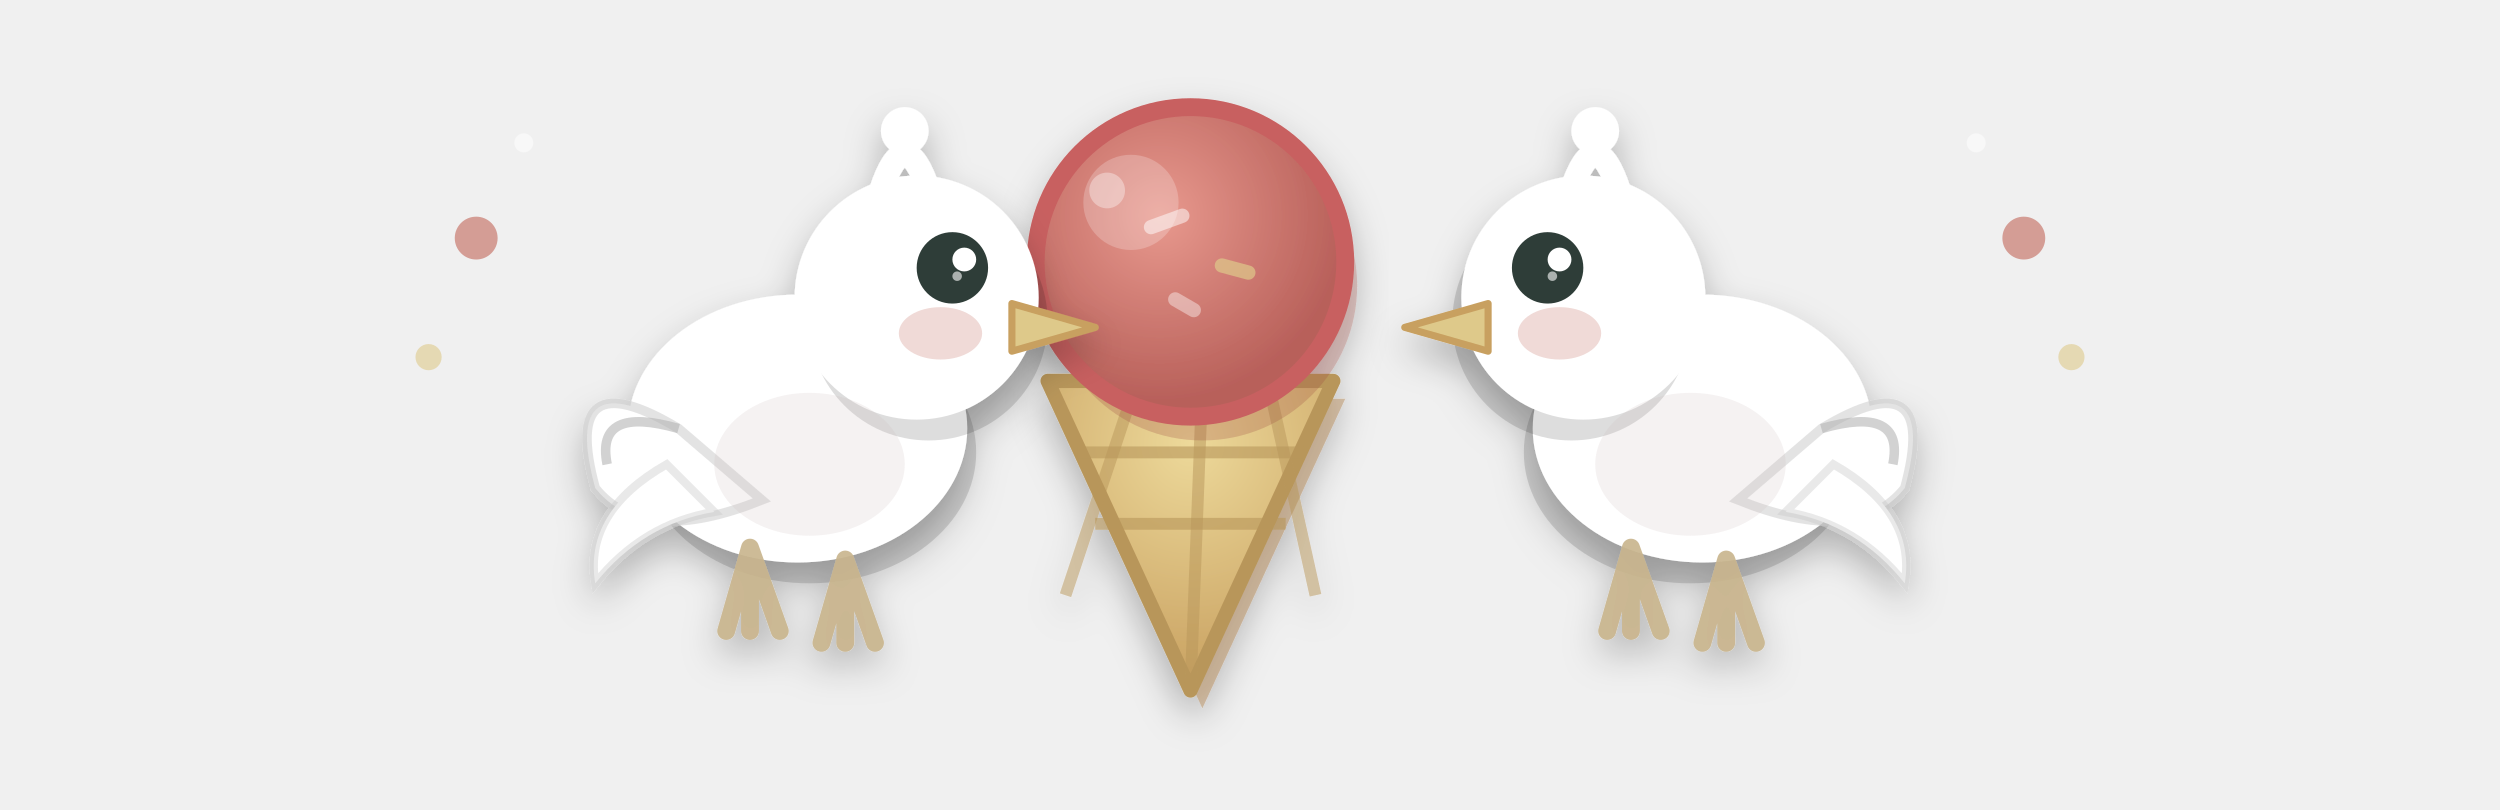
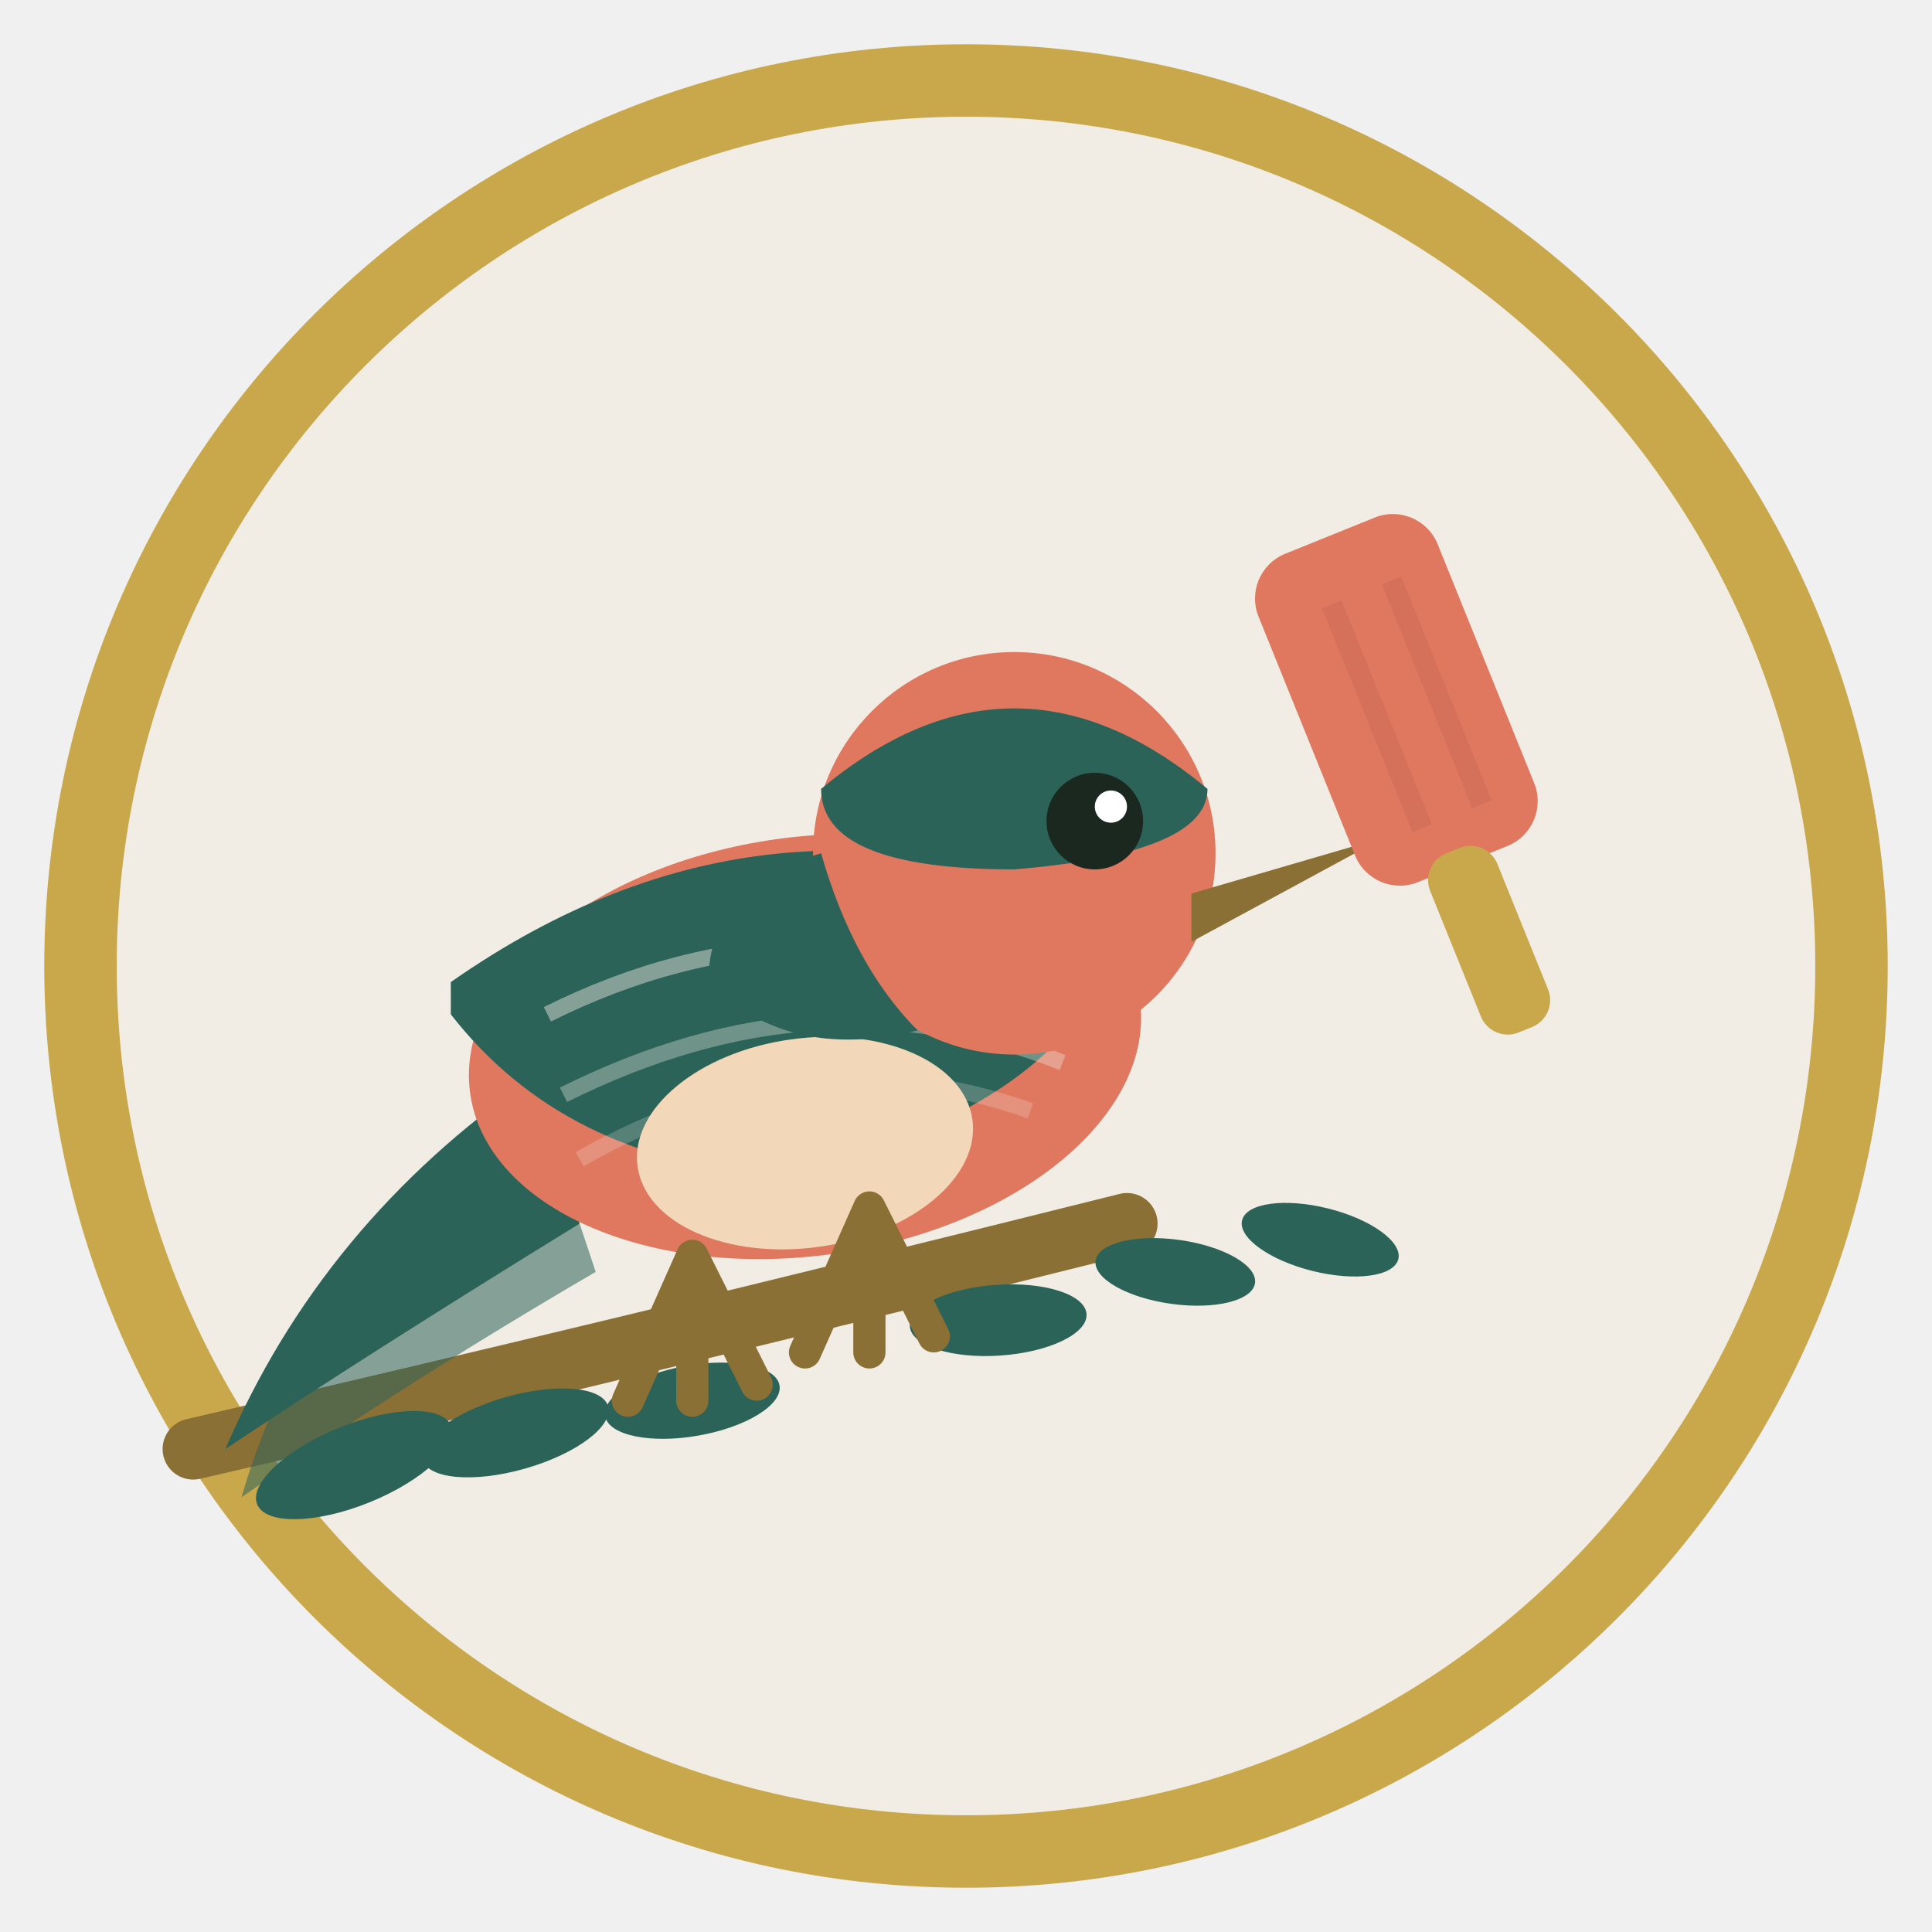
- <svg xmlns="http://www.w3.org/2000/svg" viewBox="0 0 210 68" fill="none">
-   <defs>
-     <filter id="shadow" x="-10%" y="-10%" width="120%" height="130%">
-       <feDropShadow dx="0" dy="1.5" stdDeviation="1.5" flood-color="#00000044" />
-     </filter>
-     <radialGradient id="scoopGrad" cx="40%" cy="35%" r="60%">
-       <stop offset="0%" stop-color="#E8998E" />
-       <stop offset="100%" stop-color="#B8605A" />
-     </radialGradient>
-     <radialGradient id="coneGrad" cx="50%" cy="20%" r="80%">
-       <stop offset="0%" stop-color="#EDD99A" />
-       <stop offset="100%" stop-color="#C8A060" />
-     </radialGradient>
-   </defs>
-   <g filter="url(#shadow)">
-     <path d="M88 32 L100 58 L112 32 Z" fill="#A87840" opacity="0.4" transform="translate(1,1.5)" />
-     <path d="M88 32 L100 58 L112 32 Z" fill="url(#coneGrad)" stroke="#B8965A" stroke-width="1.2" stroke-linejoin="round" />
-     <line x1="90.5" y1="38" x2="109.5" y2="38" stroke="#B8965A" stroke-width="1" opacity="0.6" />
-     <line x1="92" y1="44" x2="108" y2="44" stroke="#B8965A" stroke-width="1" opacity="0.6" />
-     <line x1="95.5" y1="32" x2="89.5" y2="50" stroke="#B8965A" stroke-width="1" opacity="0.5" />
-     <line x1="101" y1="32" x2="100" y2="58" stroke="#B8965A" stroke-width="1" opacity="0.5" />
-     <line x1="106.5" y1="32" x2="110.5" y2="50" stroke="#B8965A" stroke-width="1" opacity="0.5" />
-     <circle cx="100" cy="22" r="13" fill="#9A4840" opacity="0.25" transform="translate(1,2)" />
-     <circle cx="100" cy="22" r="13" fill="url(#scoopGrad)" stroke="#C86060" stroke-width="1.5" />
-     <circle cx="95" cy="17" r="4" fill="white" opacity="0.22" />
-     <circle cx="93" cy="16" r="1.5" fill="white" opacity="0.35" />
-     <rect x="96" y="18" width="4" height="1.2" rx="0.6" fill="white" opacity="0.5" transform="rotate(-20 98 18.6)" />
-     <rect x="102" y="22" width="3.5" height="1.2" rx="0.6" fill="#DEC98A" opacity="0.7" transform="rotate(15 103.75 22.6)" />
-     <rect x="98" y="25" width="3" height="1.2" rx="0.6" fill="white" opacity="0.4" transform="rotate(30 99.5 25.6)" />
+ <svg xmlns="http://www.w3.org/2000/svg" viewBox="0 0 120 120" fill="none">
+   <circle cx="60" cy="60" r="55" fill="#F2EDE4" />
+   <circle cx="60" cy="60" r="55" fill="none" stroke="#C9A84C" stroke-width="4.5" />
+   <path d="M12 90 Q38 84 70 76" stroke="#8B7035" stroke-width="3.8" stroke-linecap="round" fill="none" />
+   <ellipse cx="22" cy="91" rx="6.5" ry="2.5" fill="#2B6358" transform="rotate(-22 22 91)" />
+   <ellipse cx="32" cy="89" rx="6" ry="2.3" fill="#2B6358" transform="rotate(-16 32 89)" />
+   <ellipse cx="43" cy="87" rx="5.5" ry="2.2" fill="#2B6358" transform="rotate(-10 43 87)" />
+   <ellipse cx="62" cy="82" rx="5.5" ry="2.2" fill="#2B6358" transform="rotate(-4 62 82)" />
+   <ellipse cx="73" cy="79" rx="5" ry="2" fill="#2B6358" transform="rotate(8 73 79)" />
+   <ellipse cx="82" cy="77" rx="5" ry="2" fill="#2B6358" transform="rotate(14 82 77)" />
+   <path d="M33 67 Q20 76 14 90 Q23 84 36 76 Z" fill="#2B6358" />
+   <path d="M33 67 Q19 79 15 93 Q25 86 37 79 Z" fill="#2B6358" opacity="0.55" />
+   <ellipse cx="50" cy="65" rx="21" ry="13" fill="#E07860" transform="rotate(-8 50 65)" />
+   <path d="M28 61 Q48 47 70 57 Q67 69 48 73 Q35 72 28 63 Z" fill="#2B6358" />
+   <path d="M34 63 Q50 55 67 62" stroke="#F2EDE4" stroke-width="1" fill="none" opacity="0.45" />
+   <path d="M35 68 Q51 60 66 66" stroke="#F2EDE4" stroke-width="1" fill="none" opacity="0.35" />
+   <path d="M36 72 Q50 64 64 69" stroke="#F2EDE4" stroke-width="1" fill="none" opacity="0.22" />
+   <ellipse cx="50" cy="71" rx="10.5" ry="6.5" fill="#F2D8B8" transform="rotate(-8 50 71)" />
+   <circle cx="63" cy="53" r="12.5" fill="#E07860" />
+   <path d="M51 49 Q63 39 75 49 Q75 53 63 54 Q51 54 51 49 Z" fill="#2B6358" />
+   <path d="M51 53 Q53 60 57 64 Q49 66 44 61 Q44 55 51 53 Z" fill="#2B6358" />
+   <circle cx="68" cy="51" r="3" fill="#1A2820" />
+   <circle cx="69" cy="50.1" r="1" fill="white" />
+   <path d="M74 55.5 L86 52 L74 58.5 Z" fill="#8B7035" />
+   <g transform="rotate(-22 86 47)">
+     <rect x="82" y="33" width="12" height="22" rx="3" fill="#E07860" />
+     <line x1="86.5" y1="37" x2="86.5" y2="52" stroke="#C06050" stroke-width="1.3" opacity="0.35" />
+     <line x1="90.5" y1="37" x2="90.5" y2="52" stroke="#C06050" stroke-width="1.3" opacity="0.35" />
+     <rect x="85.5" y="54" width="4.5" height="12" rx="1.8" fill="#C9A84C" />
  </g>
-   <g filter="url(#shadow)">
-     <ellipse cx="67" cy="36" rx="14" ry="11" fill="#00000022" transform="translate(1,2)" />
-     <ellipse cx="67" cy="36" rx="14" ry="11" fill="white" stroke="white" stroke-width="0.5" />
-     <circle cx="77" cy="25" r="10" fill="#00000022" transform="translate(1,2)" />
-     <circle cx="77" cy="25" r="10" fill="white" stroke="white" stroke-width="0.5" />
-     <path d="M57 36 Q47 30 50 41 Q54 46 64 42 Z" fill="white" stroke="rgba(200,200,200,0.5)" stroke-width="0.8" />
-     <path d="M57 36 Q50 34 51 39" stroke="rgba(180,180,180,0.6)" stroke-width="0.8" fill="none" />
-     <path d="M56 39 Q49 43 50 49 Q54 44 60 43 Z" fill="white" stroke="rgba(200,200,200,0.4)" stroke-width="0.7" />
-     <ellipse cx="68" cy="39" rx="8" ry="6" fill="rgba(200,185,185,0.18)" />
-     <circle cx="80" cy="22.5" r="3" fill="#2E3D38" />
-     <circle cx="81" cy="21.8" r="1" fill="white" />
-     <circle cx="80.4" cy="23.2" r="0.4" fill="white" opacity="0.6" />
-     <path d="M85 25.5 L92 27.5 L85 29.5 Z" fill="#DEC98A" stroke="#C8A060" stroke-width="0.6" stroke-linejoin="round" />
-     <ellipse cx="79" cy="28" rx="3.5" ry="2.2" fill="#C8796E" opacity="0.28" />
-     <path d="M74 16 Q76 10 78 16" stroke="white" stroke-width="2" stroke-linecap="round" fill="none" />
-     <circle cx="76" cy="11" r="2" fill="white" />
-     <path d="M63 46 L61 53 M63 46 L63 53 M63 46 L65.5 53" stroke="rgba(200,180,140,0.9)" stroke-width="1.5" stroke-linecap="round" />
-     <path d="M71 47 L69 54 M71 47 L71 54 M71 47 L73.5 54" stroke="rgba(200,180,140,0.9)" stroke-width="1.5" stroke-linecap="round" />
-   </g>
-   <g filter="url(#shadow)">
-     <ellipse cx="143" cy="36" rx="14" ry="11" fill="#00000022" transform="translate(-1,2)" />
-     <ellipse cx="143" cy="36" rx="14" ry="11" fill="white" stroke="white" stroke-width="0.5" />
-     <circle cx="133" cy="25" r="10" fill="#00000022" transform="translate(-1,2)" />
-     <circle cx="133" cy="25" r="10" fill="white" stroke="white" stroke-width="0.5" />
-     <path d="M153 36 Q163 30 160 41 Q156 46 146 42 Z" fill="white" stroke="rgba(200,200,200,0.5)" stroke-width="0.8" />
-     <path d="M153 36 Q160 34 159 39" stroke="rgba(180,180,180,0.6)" stroke-width="0.8" fill="none" />
-     <path d="M154 39 Q161 43 160 49 Q156 44 150 43 Z" fill="white" stroke="rgba(200,200,200,0.4)" stroke-width="0.7" />
-     <ellipse cx="142" cy="39" rx="8" ry="6" fill="rgba(200,185,185,0.18)" />
-     <circle cx="130" cy="22.5" r="3" fill="#2E3D38" />
-     <circle cx="131" cy="21.8" r="1" fill="white" />
-     <circle cx="130.4" cy="23.2" r="0.4" fill="white" opacity="0.6" />
-     <path d="M125 25.5 L118 27.5 L125 29.5 Z" fill="#DEC98A" stroke="#C8A060" stroke-width="0.6" stroke-linejoin="round" />
-     <ellipse cx="131" cy="28" rx="3.5" ry="2.2" fill="#C8796E" opacity="0.28" />
-     <path d="M136 16 Q134 10 132 16" stroke="white" stroke-width="2" stroke-linecap="round" fill="none" />
-     <circle cx="134" cy="11" r="2" fill="white" />
-     <path d="M137 46 L135 53 M137 46 L137 53 M137 46 L139.5 53" stroke="rgba(200,180,140,0.9)" stroke-width="1.5" stroke-linecap="round" />
-     <path d="M145 47 L143 54 M145 47 L145 54 M145 47 L147.5 54" stroke="rgba(200,180,140,0.9)" stroke-width="1.5" stroke-linecap="round" />
-   </g>
-   <circle cx="40" cy="20" r="1.8" fill="#C8796E" opacity="0.7" />
-   <circle cx="36" cy="30" r="1.1" fill="#DEC98A" opacity="0.6" />
-   <circle cx="170" cy="20" r="1.8" fill="#C8796E" opacity="0.7" />
-   <circle cx="174" cy="30" r="1.1" fill="#DEC98A" opacity="0.6" />
-   <circle cx="44" cy="12" r="0.8" fill="white" opacity="0.5" />
-   <circle cx="166" cy="12" r="0.8" fill="white" opacity="0.5" />
+   <path d="M43 78 L39 87 M43 78 L43 87 M43 78 L47 86" stroke="#8B7035" stroke-width="2" stroke-linecap="round" />
+   <path d="M54 75 L50 84 M54 75 L54 84 M54 75 L58 83" stroke="#8B7035" stroke-width="2" stroke-linecap="round" />
</svg>
